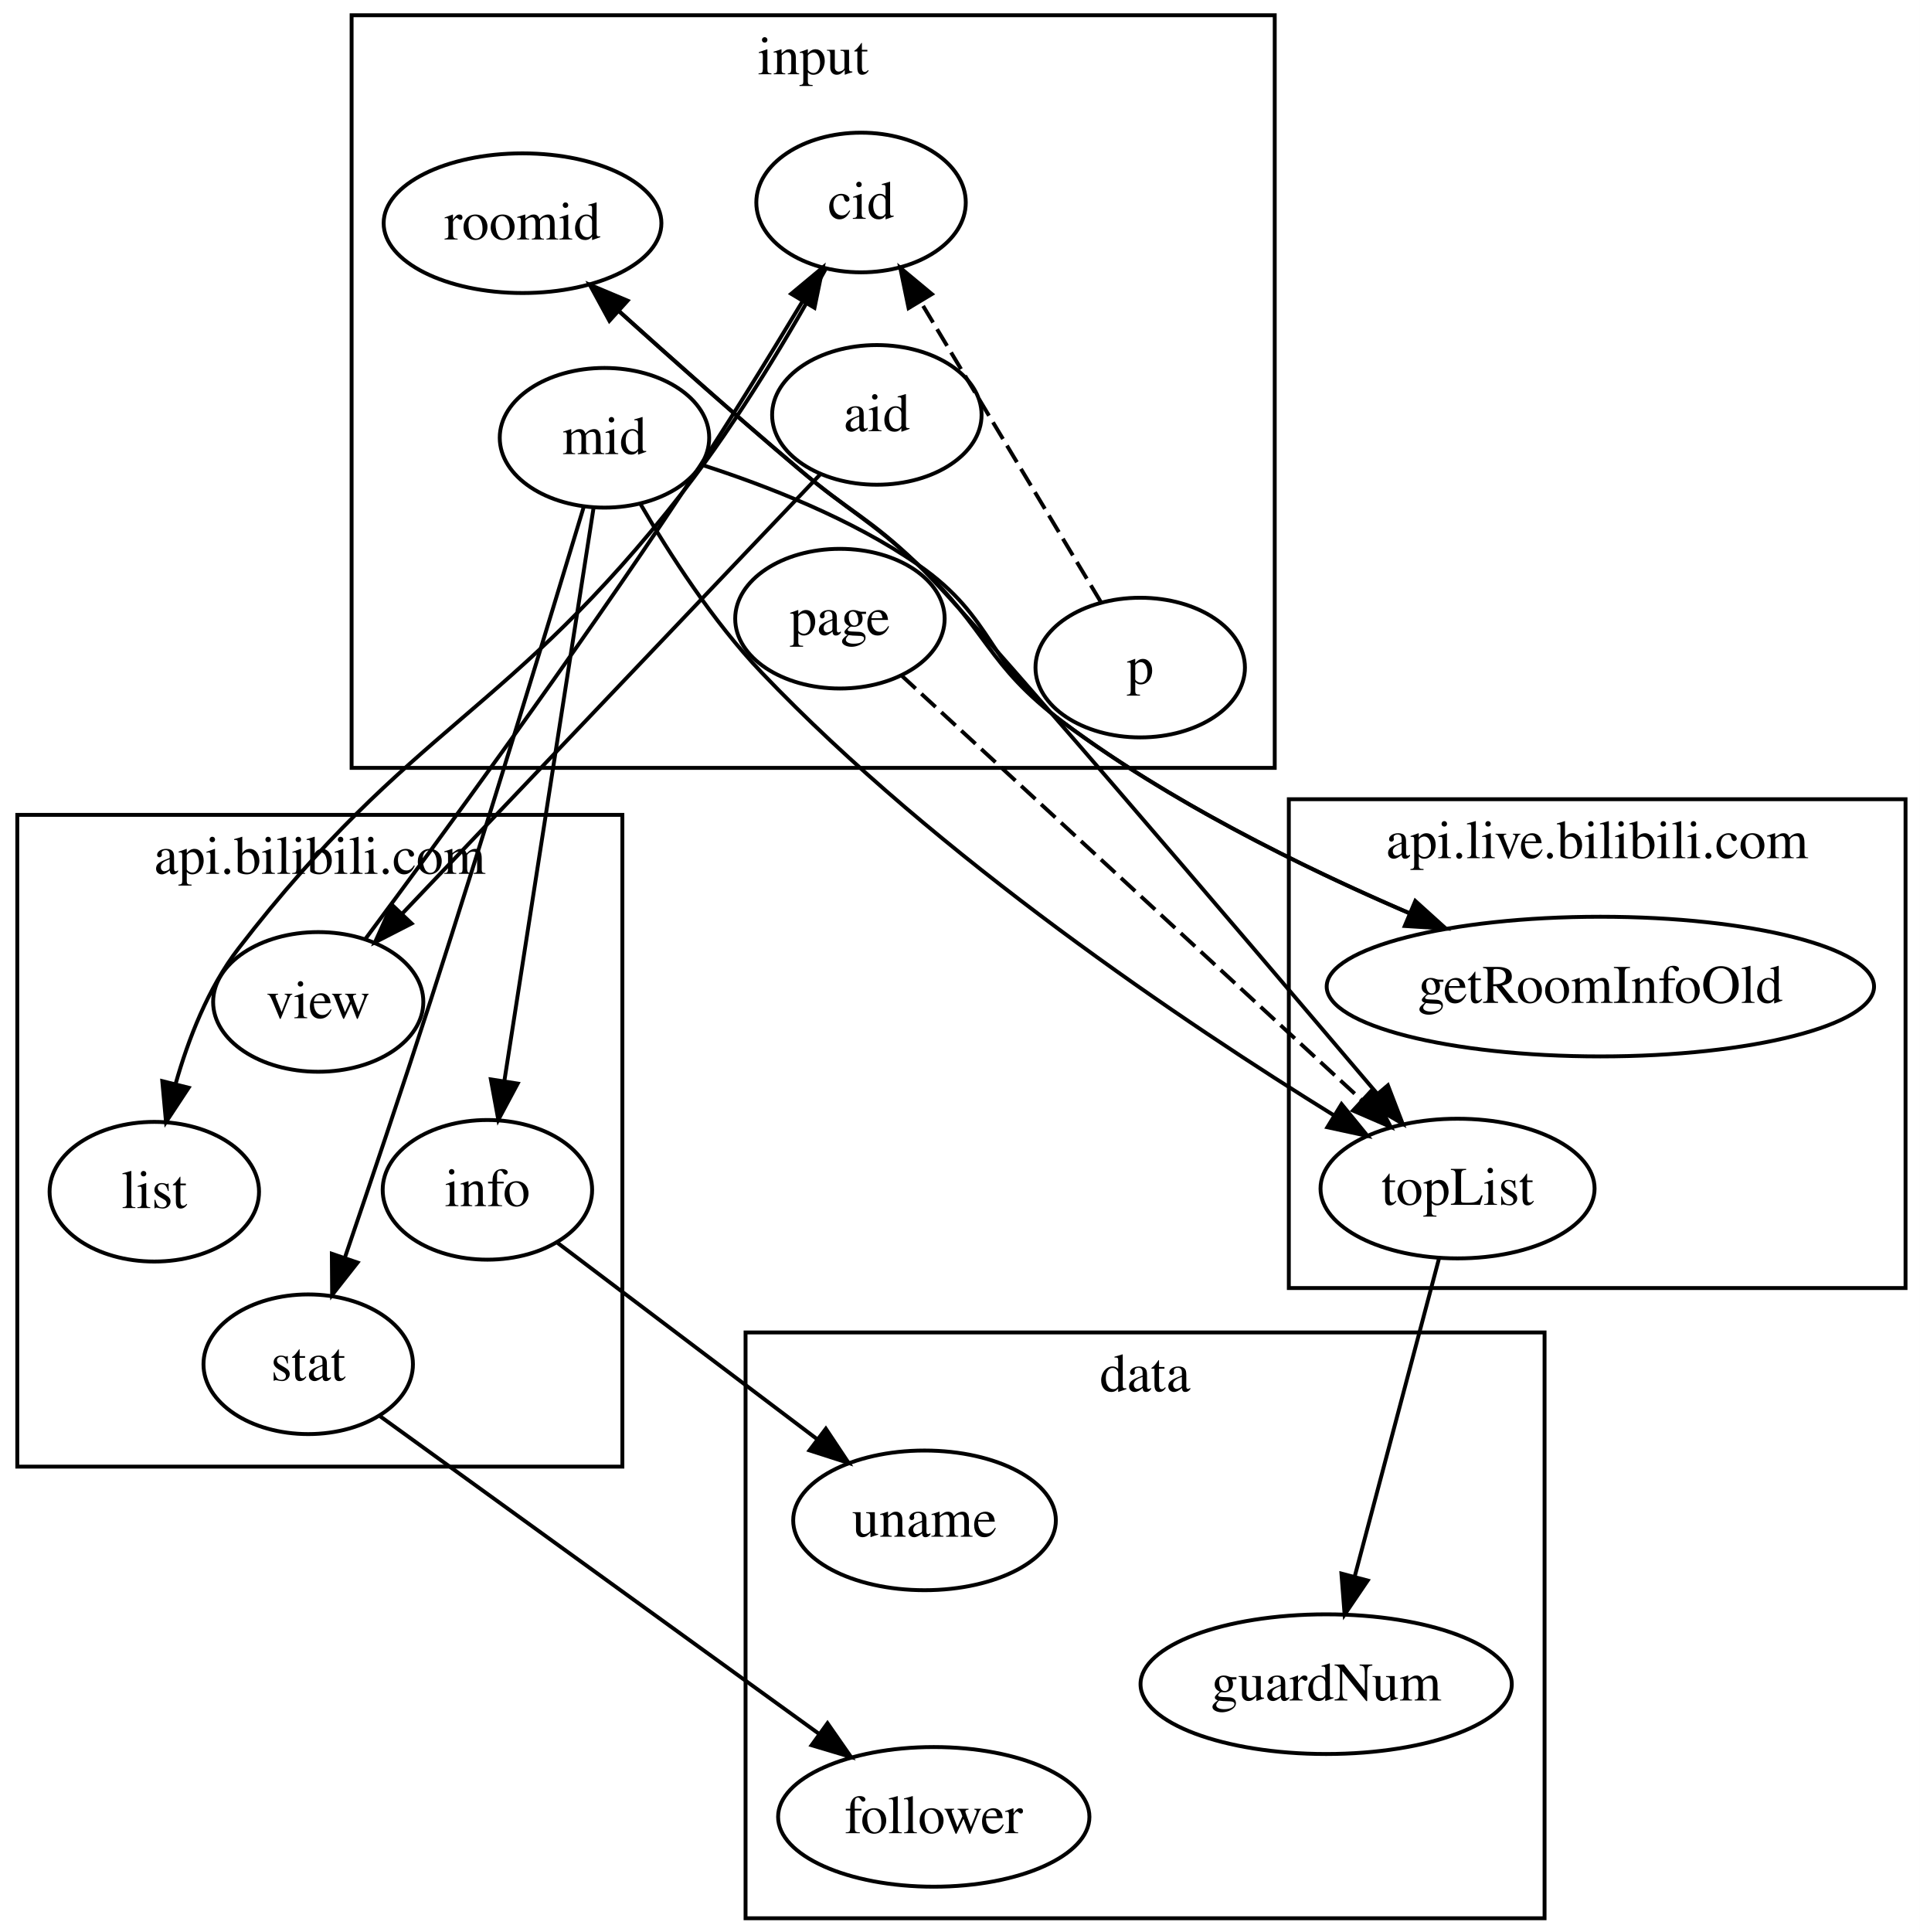
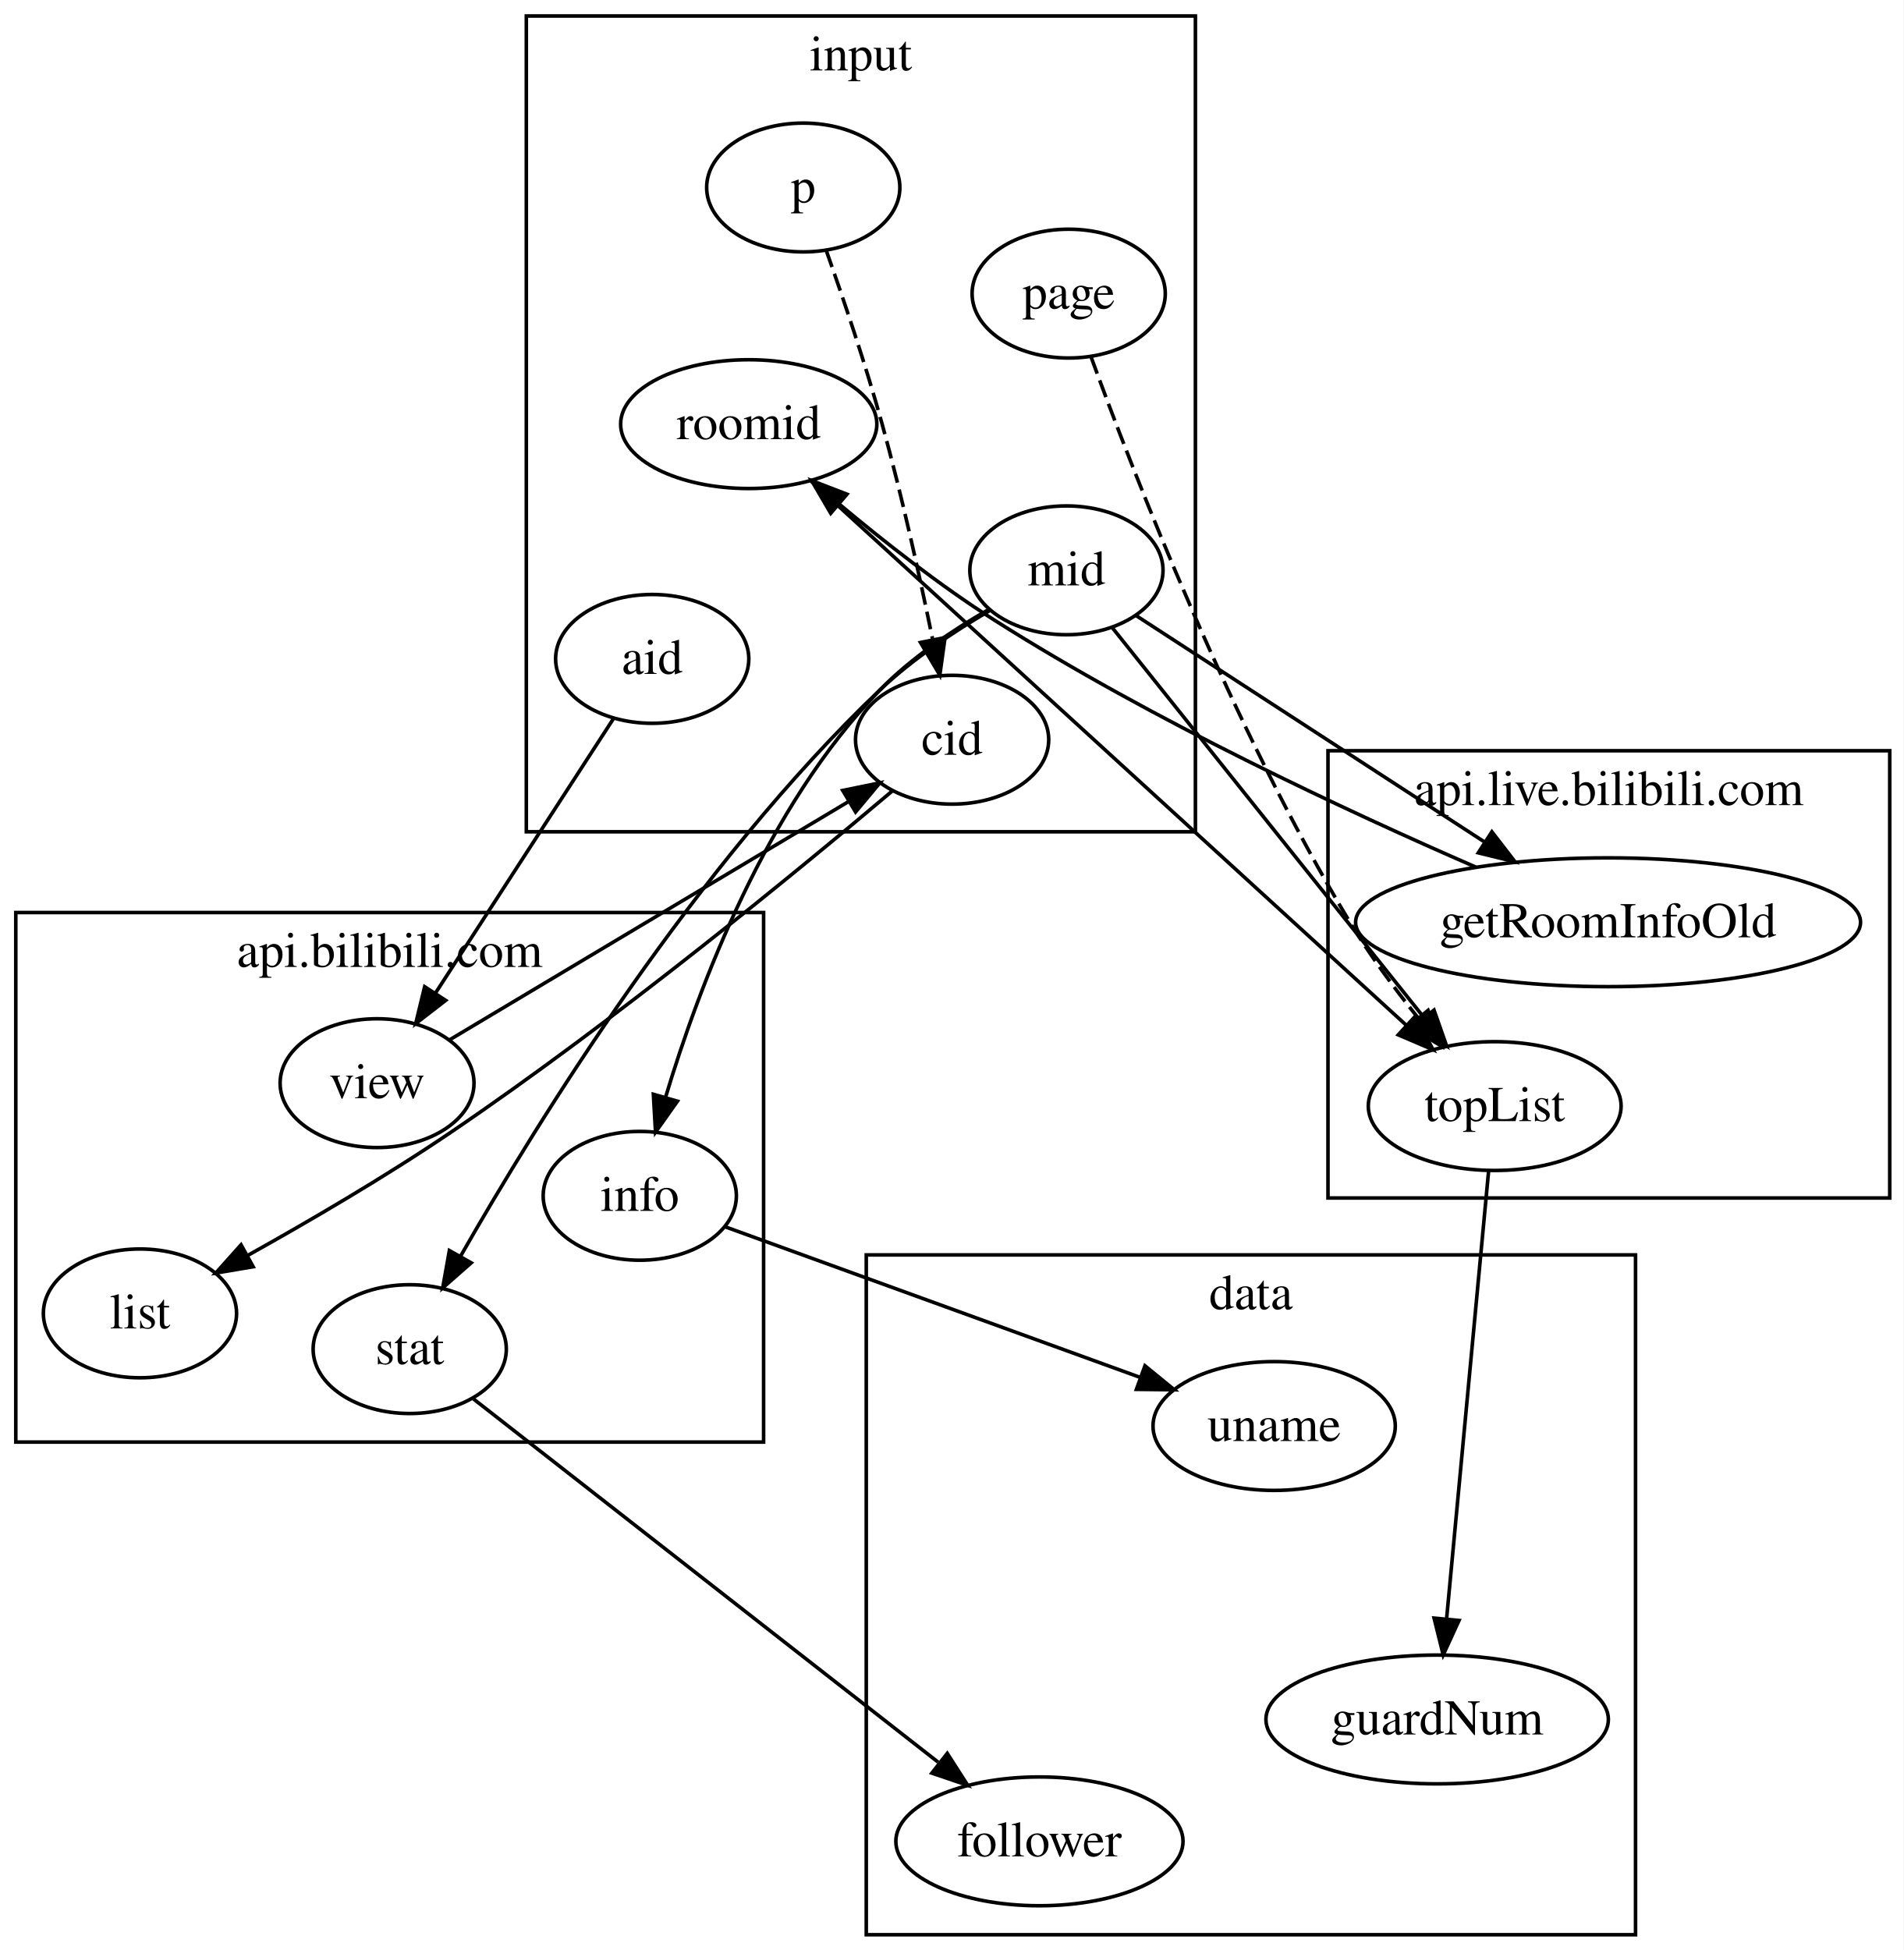
- <svg xmlns="http://www.w3.org/2000/svg" width="495pt" height="498pt" viewBox="0.00 0.00 495.00 498.00">
-   <g id="graph0" class="graph" transform="scale(1 1) rotate(0) translate(4 494)">
-     <polygon fill="#ffffff" stroke="transparent" points="-4,4 -4,-494 491,-494 491,4 -4,4" />
+ <svg xmlns="http://www.w3.org/2000/svg" width="532pt" height="545pt" viewBox="0.00 0.00 532.00 545.00">
+   <g id="graph0" class="graph" transform="scale(1 1) rotate(0) translate(4 541)">
+     <polygon fill="#ffffff" stroke="transparent" points="-4,4 -4,-541 528,-541 528,4 -4,4" />
    <g id="clust1" class="cluster">
-       <polygon fill="none" stroke="#000000" points=".458,-115.957 .458,-283.957 156.458,-283.957 156.458,-115.957 .458,-115.957" />
-       <text text-anchor="middle" x="78.458" y="-268.757" font-family="Times,serif" font-size="14.00" fill="#000000">api.bilibili.com</text>
+       <polygon fill="none" stroke="#000000" points=".414,-137.959 .414,-285.959 209.414,-285.959 209.414,-137.959 .414,-137.959" />
+       <text text-anchor="middle" x="104.914" y="-270.759" font-family="Times,serif" font-size="14.00" fill="#000000">api.bilibili.com</text>
    </g>
    <g id="clust2" class="cluster">
-       <polygon fill="none" stroke="#000000" points="328.283,-161.989 328.283,-287.989 487.283,-287.989 487.283,-161.989 328.283,-161.989" />
-       <text text-anchor="middle" x="407.783" y="-272.789" font-family="Times,serif" font-size="14.00" fill="#000000">api.live.bilibili.com</text>
+       <polygon fill="none" stroke="#000000" points="367.152,-206.178 367.152,-331.178 524.152,-331.178 524.152,-206.178 367.152,-206.178" />
+       <text text-anchor="middle" x="445.652" y="-315.978" font-family="Times,serif" font-size="14.00" fill="#000000">api.live.bilibili.com</text>
    </g>
    <g id="clust3" class="cluster">
-       <polygon fill="none" stroke="#000000" points="188.218,.458 188.218,-150.542 394.218,-150.542 394.218,.458 188.218,.458" />
-       <text text-anchor="middle" x="291.218" y="-135.342" font-family="Times,serif" font-size="14.00" fill="#000000">data</text>
+       <polygon fill="none" stroke="#000000" points="238.107,-.27 238.107,-190.269 453.107,-190.269 453.107,-.27 238.107,-.27" />
+       <text text-anchor="middle" x="345.607" y="-175.07" font-family="Times,serif" font-size="14.00" fill="#000000">data</text>
    </g>
    <g id="clust4" class="cluster">
-       <polygon fill="none" stroke="#000000" points="86.65,-296.069 86.65,-490.069 324.65,-490.069 324.65,-296.069 86.65,-296.069" />
-       <text text-anchor="middle" x="205.65" y="-474.869" font-family="Times,serif" font-size="14.00" fill="#000000">input</text>
+       <polygon fill="none" stroke="#000000" points="143.1,-308.529 143.1,-536.529 330.1,-536.529 330.1,-308.529 143.1,-308.529" />
+       <text text-anchor="middle" x="236.6" y="-521.329" font-family="Times,serif" font-size="14.00" fill="#000000">input</text>
    </g>
    <g id="node1" class="node">
-       <ellipse fill="none" stroke="#000000" cx="75.463" cy="-142.344" rx="27" ry="18" />
-       <text text-anchor="middle" x="75.463" y="-138.144" font-family="Times,serif" font-size="14.00" fill="#000000">stat</text>
+       <ellipse fill="none" stroke="#000000" cx="110.512" cy="-163.938" rx="27" ry="18" />
+       <text text-anchor="middle" x="110.512" y="-159.738" font-family="Times,serif" font-size="14.00" fill="#000000">stat</text>
    </g>
    <g id="node7" class="node">
-       <ellipse fill="none" stroke="#000000" cx="236.741" cy="-25.675" rx="40.132" ry="18" />
-       <text text-anchor="middle" x="236.741" y="-21.475" font-family="Times,serif" font-size="14.00" fill="#000000">follower</text>
+       <ellipse fill="none" stroke="#000000" cx="286.506" cy="-26.369" rx="40.132" ry="18" />
+       <text text-anchor="middle" x="286.506" y="-22.169" font-family="Times,serif" font-size="14.00" fill="#000000">follower</text>
    </g>
    <g id="edge5" class="edge">
-       <path fill="none" stroke="#000000" d="M93.963,-128.961C121.61,-108.961 173.982,-71.075 207.031,-47.167" />
-       <polygon fill="#000000" stroke="#000000" points="209.346,-49.812 215.397,-41.115 205.243,-44.141 209.346,-49.812" />
+       <path fill="none" stroke="#000000" d="M128.356,-149.99C158.937,-126.086 221.595,-77.108 258.195,-48.498" />
+       <polygon fill="#000000" stroke="#000000" points="260.742,-50.949 266.466,-42.033 256.431,-45.434 260.742,-50.949" />
    </g>
    <g id="node2" class="node">
-       <ellipse fill="none" stroke="#000000" cx="121.664" cy="-187.303" rx="27" ry="18" />
-       <text text-anchor="middle" x="121.664" y="-183.103" font-family="Times,serif" font-size="14.00" fill="#000000">info</text>
+       <ellipse fill="none" stroke="#000000" cx="174.808" cy="-206.783" rx="27" ry="18" />
+       <text text-anchor="middle" x="174.808" y="-202.583" font-family="Times,serif" font-size="14.00" fill="#000000">info</text>
    </g>
    <g id="node8" class="node">
-       <ellipse fill="none" stroke="#000000" cx="234.36" cy="-102.104" rx="33.86" ry="18" />
-       <text text-anchor="middle" x="234.36" y="-97.904" font-family="Times,serif" font-size="14.00" fill="#000000">uname</text>
+       <ellipse fill="none" stroke="#000000" cx="352.106" cy="-142.449" rx="33.86" ry="18" />
+       <text text-anchor="middle" x="352.106" y="-138.249" font-family="Times,serif" font-size="14.00" fill="#000000">uname</text>
    </g>
    <g id="edge6" class="edge">
-       <path fill="none" stroke="#000000" d="M139.771,-173.614C157.817,-159.971 185.771,-138.838 206.617,-123.078" />
-       <polygon fill="#000000" stroke="#000000" points="208.918,-125.726 214.784,-116.904 204.696,-120.142 208.918,-125.726" />
+       <path fill="none" stroke="#000000" d="M198.719,-198.107C228.526,-187.291 279.804,-168.684 314.797,-155.987" />
+       <polygon fill="#000000" stroke="#000000" points="315.997,-159.275 324.203,-152.574 313.609,-152.695 315.997,-159.275" />
    </g>
    <g id="node3" class="node">
-       <ellipse fill="none" stroke="#000000" cx="78.045" cy="-235.742" rx="27.096" ry="18" />
-       <text text-anchor="middle" x="78.045" y="-231.542" font-family="Times,serif" font-size="14.00" fill="#000000">view</text>
+       <ellipse fill="none" stroke="#000000" cx="101.382" cy="-238.271" rx="27.096" ry="18" />
+       <text text-anchor="middle" x="101.382" y="-234.071" font-family="Times,serif" font-size="14.00" fill="#000000">view</text>
    </g>
    <g id="node12" class="node">
-       <ellipse fill="none" stroke="#000000" cx="217.993" cy="-441.802" rx="27" ry="18" />
-       <text text-anchor="middle" x="217.993" y="-437.602" font-family="Times,serif" font-size="14.00" fill="#000000">cid</text>
+       <ellipse fill="none" stroke="#000000" cx="262.101" cy="-334.255" rx="27" ry="18" />
+       <text text-anchor="middle" x="262.101" y="-330.055" font-family="Times,serif" font-size="14.00" fill="#000000">cid</text>
    </g>
    <g id="edge8" class="edge">
-       <path fill="none" stroke="#000000" d="M90.306,-252.109C108.638,-276.752 144.048,-325.014 172.183,-367.375 182.788,-383.341 194.081,-401.674 202.802,-416.149" />
-       <polygon fill="#000000" stroke="#000000" points="199.987,-418.26 208.128,-425.041 205.992,-414.663 199.987,-418.26" />
+       <path fill="none" stroke="#000000" d="M121.737,-250.427C149.875,-267.231 200.816,-297.654 232.976,-316.861" />
+       <polygon fill="#000000" stroke="#000000" points="231.531,-320.074 241.911,-322.197 235.12,-314.065 231.531,-320.074" />
    </g>
    <g id="node4" class="node">
-       <ellipse fill="none" stroke="#000000" cx="35.784" cy="-186.819" rx="27" ry="18" />
-       <text text-anchor="middle" x="35.784" y="-182.619" font-family="Times,serif" font-size="14.00" fill="#000000">list</text>
+       <ellipse fill="none" stroke="#000000" cx="35.118" cy="-173.926" rx="27" ry="18" />
+       <text text-anchor="middle" x="35.118" y="-169.726" font-family="Times,serif" font-size="14.00" fill="#000000">list</text>
    </g>
    <g id="node5" class="node">
-       <ellipse fill="none" stroke="#000000" cx="408.604" cy="-239.695" rx="70.56" ry="18" />
-       <text text-anchor="middle" x="408.604" y="-235.495" font-family="Times,serif" font-size="14.00" fill="#000000">getRoomInfoOld</text>
+       <ellipse fill="none" stroke="#000000" cx="445.432" cy="-283.241" rx="70.56" ry="18" />
+       <text text-anchor="middle" x="445.432" y="-279.041" font-family="Times,serif" font-size="14.00" fill="#000000">getRoomInfoOld</text>
    </g>
    <g id="node15" class="node">
-       <ellipse fill="none" stroke="#000000" cx="130.717" cy="-436.469" rx="35.806" ry="18" />
-       <text text-anchor="middle" x="130.717" y="-432.269" font-family="Times,serif" font-size="14.00" fill="#000000">roomid</text>
+       <ellipse fill="none" stroke="#000000" cx="205.262" cy="-422.462" rx="35.806" ry="18" />
+       <text text-anchor="middle" x="205.262" y="-418.262" font-family="Times,serif" font-size="14.00" fill="#000000">roomid</text>
    </g>
    <g id="edge10" class="edge">
-       <path fill="none" stroke="#000000" d="M368.748,-254.658C339.77,-266.607 300.442,-285.106 269.938,-307.933 250.377,-322.571 250.585,-331.72 232.74,-348.408 219.893,-360.422 215.307,-361.824 201.872,-373.177 186.249,-386.38 169.107,-401.603 155.565,-413.811" />
-       <polygon fill="#000000" stroke="#000000" points="153.114,-411.308 148.045,-420.612 157.809,-416.5 153.114,-411.308" />
+       <path fill="none" stroke="#000000" d="M408.405,-298.681C372.814,-314.159 318.074,-339.66 273.943,-367.664 258.835,-377.251 243.151,-389.558 230.592,-400.079" />
+       <polygon fill="#000000" stroke="#000000" points="228.174,-397.542 222.828,-406.689 232.711,-402.872 228.174,-397.542" />
    </g>
    <g id="node6" class="node">
-       <ellipse fill="none" stroke="#000000" cx="371.784" cy="-187.632" rx="35.33" ry="18" />
-       <text text-anchor="middle" x="371.784" y="-183.433" font-family="Times,serif" font-size="14.00" fill="#000000">topList</text>
+       <ellipse fill="none" stroke="#000000" cx="413.746" cy="-231.868" rx="35.33" ry="18" />
+       <text text-anchor="middle" x="413.746" y="-227.668" font-family="Times,serif" font-size="14.00" fill="#000000">topList</text>
    </g>
    <g id="node9" class="node">
-       <ellipse fill="none" stroke="#000000" cx="337.908" cy="-59.882" rx="47.858" ry="18" />
-       <text text-anchor="middle" x="337.908" y="-55.682" font-family="Times,serif" font-size="14.00" fill="#000000">guardNum</text>
+       <ellipse fill="none" stroke="#000000" cx="397.662" cy="-60.434" rx="47.858" ry="18" />
+       <text text-anchor="middle" x="397.662" y="-56.234" font-family="Times,serif" font-size="14.00" fill="#000000">guardNum</text>
    </g>
    <g id="edge7" class="edge">
-       <path fill="none" stroke="#000000" d="M367.003,-169.6C361.353,-148.296 351.891,-112.612 345.297,-87.745" />
-       <polygon fill="#000000" stroke="#000000" points="348.612,-86.592 342.666,-77.823 341.846,-88.386 348.612,-86.592" />
+       <path fill="none" stroke="#000000" d="M412.055,-213.846C409.256,-184.007 403.637,-124.121 400.308,-88.64" />
+       <polygon fill="#000000" stroke="#000000" points="403.773,-88.102 399.354,-78.473 396.804,-88.756 403.773,-88.102" />
    </g>
    <g id="node10" class="node">
-       <ellipse fill="none" stroke="#000000" cx="151.844" cy="-381.155" rx="27" ry="18" />
-       <text text-anchor="middle" x="151.844" y="-376.955" font-family="Times,serif" font-size="14.00" fill="#000000">mid</text>
+       <ellipse fill="none" stroke="#000000" cx="294.05" cy="-381.602" rx="27" ry="18" />
+       <text text-anchor="middle" x="294.05" y="-377.402" font-family="Times,serif" font-size="14.00" fill="#000000">mid</text>
    </g>
    <g id="edge1" class="edge">
-       <path fill="none" stroke="#000000" d="M146.458,-363.214C138.17,-335.731 121.703,-281.583 106.942,-235.853 99.75,-213.571 91.263,-188.425 84.915,-169.826" />
-       <polygon fill="#000000" stroke="#000000" points="88.18,-168.555 81.631,-160.227 81.557,-170.821 88.18,-168.555" />
+       <path fill="none" stroke="#000000" d="M272.67,-370.382C262.671,-364.535 250.987,-356.791 241.865,-348.105 190.608,-299.295 146.419,-227.932 124.751,-189.963" />
+       <polygon fill="#000000" stroke="#000000" points="127.695,-188.057 119.737,-181.063 121.596,-191.493 127.695,-188.057" />
    </g>
    <g id="edge2" class="edge">
-       <path fill="none" stroke="#000000" d="M149.005,-362.918C143.711,-328.915 132.303,-255.641 126.026,-215.319" />
-       <polygon fill="#000000" stroke="#000000" points="129.471,-214.693 124.474,-205.351 122.554,-215.77 129.471,-214.693" />
+       <path fill="none" stroke="#000000" d="M272.37,-370.686C262.302,-364.907 250.647,-357.135 241.865,-348.105 210.224,-315.572 191.318,-265.294 182.003,-234.3" />
+       <polygon fill="#000000" stroke="#000000" points="185.336,-233.224 179.208,-224.582 178.609,-235.16 185.336,-233.224" />
    </g>
    <g id="edge11" class="edge">
-       <path fill="none" stroke="#000000" d="M176.974,-374.171C193.712,-368.78 215.68,-360.233 232.74,-348.408 252.82,-334.49 250.377,-322.571 269.938,-307.933 297.225,-287.513 331.573,-270.557 359.256,-258.655" />
-       <polygon fill="#000000" stroke="#000000" points="360.89,-261.765 368.748,-254.658 358.173,-255.313 360.89,-261.765" />
+       <path fill="none" stroke="#000000" d="M313.531,-368.945C338.097,-352.983 380.76,-325.262 410.905,-305.675" />
+       <polygon fill="#000000" stroke="#000000" points="412.959,-308.515 419.437,-300.131 409.144,-302.645 412.959,-308.515" />
    </g>
    <g id="edge13" class="edge">
-       <path fill="none" stroke="#000000" d="M161.109,-364.11C168.548,-351.322 179.796,-333.824 192.356,-320.646 237.806,-272.963 301.949,-229.991 339.961,-206.475" />
-       <polygon fill="#000000" stroke="#000000" points="341.874,-209.407 348.576,-201.202 338.219,-203.437 341.874,-209.407" />
+       <path fill="none" stroke="#000000" d="M306.86,-365.578C327.697,-339.511 369.087,-287.734 393.801,-256.818" />
+       <polygon fill="#000000" stroke="#000000" points="396.789,-258.687 400.299,-248.69 391.321,-254.316 396.789,-258.687" />
    </g>
    <g id="node11" class="node">
-       <ellipse fill="none" stroke="#000000" cx="222.068" cy="-387.055" rx="27" ry="18" />
-       <text text-anchor="middle" x="222.068" y="-382.855" font-family="Times,serif" font-size="14.00" fill="#000000">aid</text>
+       <ellipse fill="none" stroke="#000000" cx="178.282" cy="-356.848" rx="27" ry="18" />
+       <text text-anchor="middle" x="178.282" y="-352.648" font-family="Times,serif" font-size="14.00" fill="#000000">aid</text>
    </g>
    <g id="edge3" class="edge">
-       <path fill="none" stroke="#000000" d="M207.466,-371.714C182.018,-344.978 129.428,-289.726 99.716,-258.51" />
-       <polygon fill="#000000" stroke="#000000" points="102.116,-255.954 92.686,-251.124 97.045,-260.78 102.116,-255.954" />
+       <path fill="none" stroke="#000000" d="M167.427,-340.111C154.489,-320.16 132.739,-286.622 117.755,-263.517" />
+       <polygon fill="#000000" stroke="#000000" points="120.559,-261.409 112.182,-254.923 114.686,-265.218 120.559,-261.409" />
    </g>
    <g id="edge4" class="edge">
-       <path fill="none" stroke="#000000" d="M208.809,-424.55C200.202,-408.998 186.542,-385.809 172.183,-367.375 127.27,-309.716 102.102,-307.419 57.496,-249.523 49.666,-239.358 44.539,-226.17 41.245,-214.512" />
-       <polygon fill="#000000" stroke="#000000" points="44.631,-213.623 38.801,-204.777 37.842,-215.328 44.631,-213.623" />
+       <path fill="none" stroke="#000000" d="M245.407,-319.956C219.694,-298.221 168.489,-256.062 121.931,-224.49 103.66,-212.101 82.237,-199.603 65.243,-190.132" />
+       <polygon fill="#000000" stroke="#000000" points="66.753,-186.968 56.306,-185.202 63.371,-193.097 66.753,-186.968" />
    </g>
    <g id="node13" class="node">
-       <ellipse fill="none" stroke="#000000" cx="289.968" cy="-321.923" rx="27" ry="18" />
-       <text text-anchor="middle" x="289.968" y="-317.724" font-family="Times,serif" font-size="14.00" fill="#000000">p</text>
+       <ellipse fill="none" stroke="#000000" cx="220.497" cy="-488.597" rx="27" ry="18" />
+       <text text-anchor="middle" x="220.497" y="-484.397" font-family="Times,serif" font-size="14.00" fill="#000000">p</text>
    </g>
    <g id="edge9" class="edge">
-       <path fill="none" stroke="#000000" stroke-dasharray="5,2" d="M279.808,-338.845C267.698,-359.015 247.341,-392.92 233.317,-416.279" />
-       <polygon fill="#000000" stroke="#000000" points="230.248,-414.591 228.101,-424.966 236.249,-418.195 230.248,-414.591" />
+       <path fill="none" stroke="#000000" stroke-dasharray="5,2" d="M226.884,-471.096C231.574,-457.877 237.904,-439.228 242.514,-422.577 248.031,-402.646 253.055,-379.852 256.633,-362.413" />
+       <polygon fill="#000000" stroke="#000000" points="260.122,-362.815 258.666,-352.32 253.26,-361.432 260.122,-362.815" />
    </g>
    <g id="node14" class="node">
-       <ellipse fill="none" stroke="#000000" cx="212.548" cy="-334.527" rx="27" ry="18" />
-       <text text-anchor="middle" x="212.548" y="-330.327" font-family="Times,serif" font-size="14.00" fill="#000000">page</text>
+       <ellipse fill="none" stroke="#000000" cx="294.683" cy="-458.94" rx="27" ry="18" />
+       <text text-anchor="middle" x="294.683" y="-454.74" font-family="Times,serif" font-size="14.00" fill="#000000">page</text>
    </g>
    <g id="edge14" class="edge">
-       <path fill="none" stroke="#000000" stroke-dasharray="5,2" d="M228.399,-319.905C256.219,-294.241 314.015,-240.924 347.105,-210.399" />
-       <polygon fill="#000000" stroke="#000000" points="349.582,-212.876 354.559,-203.523 344.836,-207.731 349.582,-212.876" />
+       <path fill="none" stroke="#000000" stroke-dasharray="5,2" d="M300.925,-441.269C312.761,-408.767 340.263,-337.829 373.302,-283.204 378.851,-274.03 385.815,-264.633 392.392,-256.429" />
+       <polygon fill="#000000" stroke="#000000" points="395.122,-258.62 398.774,-248.674 389.717,-254.171 395.122,-258.62" />
    </g>
    <g id="edge12" class="edge">
-       <path fill="none" stroke="#000000" d="M148.045,-420.612C162.321,-407.657 183.182,-388.971 201.872,-373.177 215.307,-361.824 220.075,-360.615 232.74,-348.408 245.32,-336.283 315.376,-254.117 350.989,-212.17" />
-       <polygon fill="#000000" stroke="#000000" points="353.824,-214.238 357.625,-204.349 348.487,-209.709 353.824,-214.238" />
+       <path fill="none" stroke="#000000" d="M222.678,-406.54C259.715,-372.682 346.389,-293.445 389.087,-254.411" />
+       <polygon fill="#000000" stroke="#000000" points="391.507,-256.941 396.526,-247.611 386.783,-251.775 391.507,-256.941" />
    </g>
  </g>
</svg>
